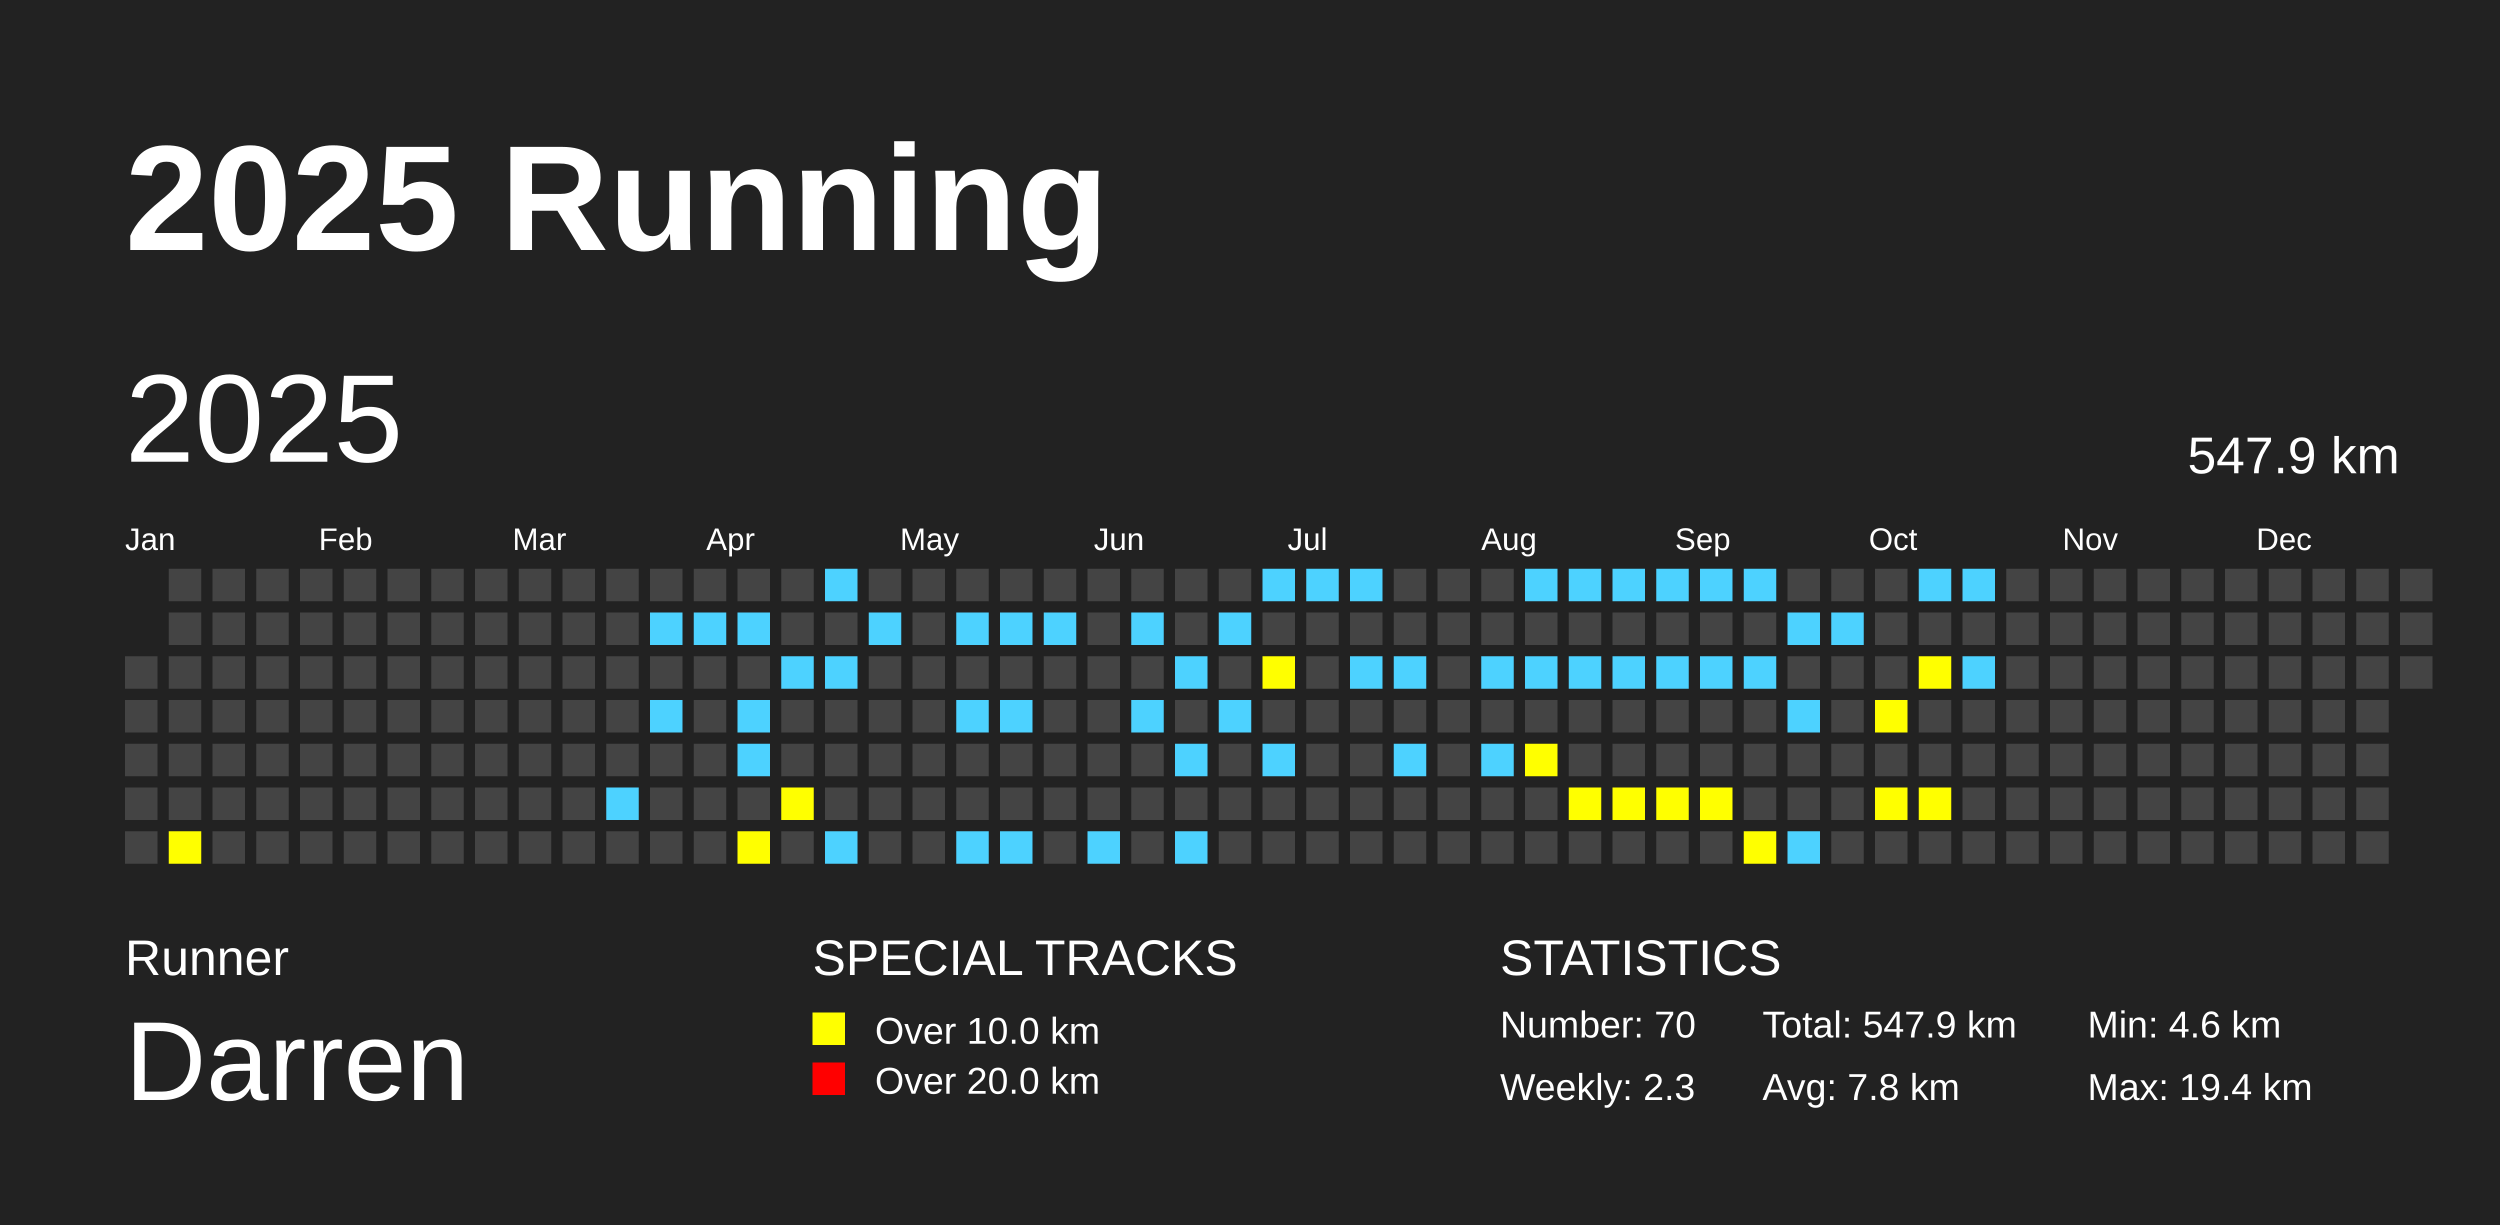
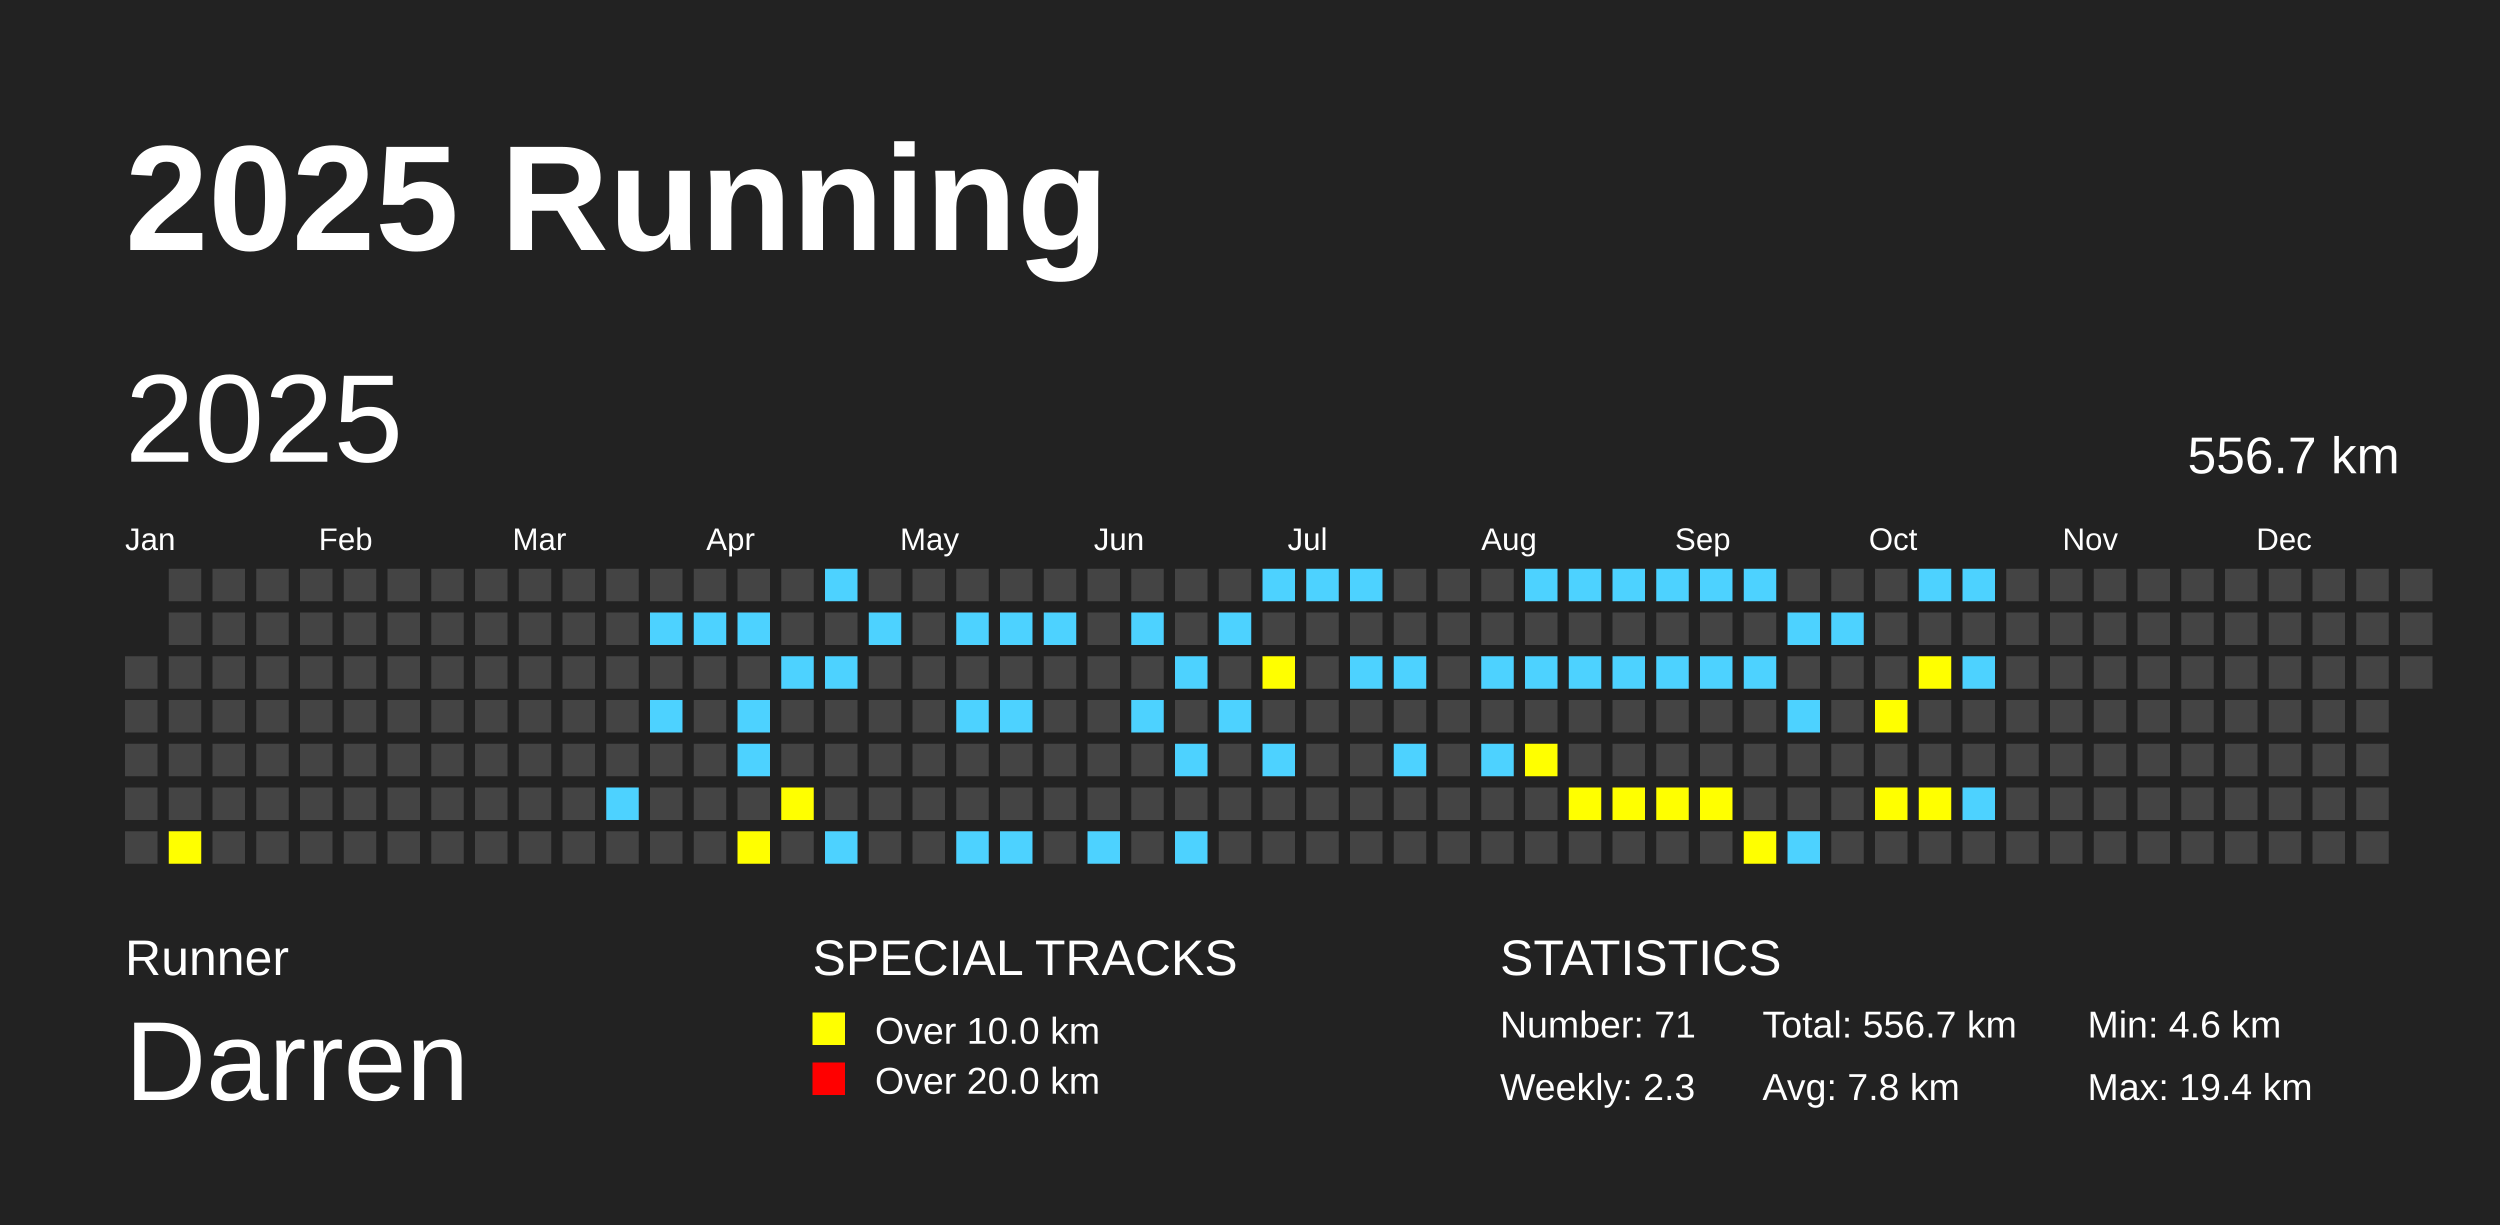
<svg xmlns="http://www.w3.org/2000/svg" baseProfile="full" height="98mm" version="1.1" viewBox="0,0,200,98" width="200mm">
  <defs />
  <rect fill="#222222" height="98" width="200" x="0" y="0" />
  <text fill="#FFFFFF" style="font-size:12px; font-family:Arial; font-weight:bold;" x="10" y="20">2025 Running</text>
  <text fill="#FFFFFF" style="font-size:4px; font-family:Arial" x="10" y="78">Runner</text>
  <text fill="#FFFFFF" style="font-size:9px; font-family:Arial" x="10" y="88">Darren</text>
  <text fill="#FFFFFF" style="font-size:4px; font-family:Arial" x="65" y="78">SPECIAL TRACKS</text>
  <rect fill="yellow" height="2.6" width="2.6" x="65" y="81" />
  <text fill="#FFFFFF" style="font-size:3px; font-family:Arial" x="70" y="83.5">Over 10.0 km</text>
  <rect fill="red" height="2.6" width="2.6" x="65" y="85" />
  <text fill="#FFFFFF" style="font-size:3px; font-family:Arial" x="70" y="87.5">Over 20.0 km</text>
  <text fill="#FFFFFF" style="font-size:4px; font-family:Arial" x="120" y="78">STATISTICS</text>
-   <text fill="#FFFFFF" style="font-size:3px; font-family:Arial" x="120" y="83">Number: 70</text>
+   <text fill="#FFFFFF" style="font-size:3px; font-family:Arial" x="120" y="83">Number: 71</text>
  <text fill="#FFFFFF" style="font-size:3px; font-family:Arial" x="120" y="88">Weekly: 2.3</text>
-   <text fill="#FFFFFF" style="font-size:3px; font-family:Arial" x="141" y="83">Total: 547.9 km</text>
+   <text fill="#FFFFFF" style="font-size:3px; font-family:Arial" x="141" y="83">Total: 556.7 km</text>
  <text fill="#FFFFFF" style="font-size:3px; font-family:Arial" x="141" y="88">Avg: 7.8 km</text>
  <text fill="#FFFFFF" style="font-size:3px; font-family:Arial" x="167" y="83">Min: 4.6 km</text>
  <text fill="#FFFFFF" style="font-size:3px; font-family:Arial" x="167" y="88">Max: 19.4 km</text>
  <text dominant-baseline="hanging" fill="#FFFFFF" style="font-size:10.0px; font-family:Arial;" x="10" y="30">2025</text>
-   <text dominant-baseline="hanging" fill="#FFFFFF" style="font-size:4.125px; font-family:Arial;" x="175" y="35">547.9 km</text>
+   <text dominant-baseline="hanging" fill="#FFFFFF" style="font-size:4.125px; font-family:Arial;" x="175" y="35">556.7 km</text>
  <text fill="#FFFFFF" style="font-size:2.5px; font-family:Arial" x="10.0" y="44">Jan</text>
  <text fill="#FFFFFF" style="font-size:2.5px; font-family:Arial" x="25.5" y="44">Feb</text>
  <text fill="#FFFFFF" style="font-size:2.5px; font-family:Arial" x="41.0" y="44">Mar</text>
  <text fill="#FFFFFF" style="font-size:2.5px; font-family:Arial" x="56.5" y="44">Apr</text>
  <text fill="#FFFFFF" style="font-size:2.5px; font-family:Arial" x="72.0" y="44">May</text>
  <text fill="#FFFFFF" style="font-size:2.5px; font-family:Arial" x="87.5" y="44">Jun</text>
  <text fill="#FFFFFF" style="font-size:2.5px; font-family:Arial" x="103.0" y="44">Jul</text>
  <text fill="#FFFFFF" style="font-size:2.5px; font-family:Arial" x="118.5" y="44">Aug</text>
  <text fill="#FFFFFF" style="font-size:2.5px; font-family:Arial" x="134.0" y="44">Sep</text>
  <text fill="#FFFFFF" style="font-size:2.5px; font-family:Arial" x="149.5" y="44">Oct</text>
  <text fill="#FFFFFF" style="font-size:2.5px; font-family:Arial" x="165.0" y="44">Nov</text>
  <text fill="#FFFFFF" style="font-size:2.5px; font-family:Arial" x="180.5" y="44">Dec</text>
  <rect fill="#444444" height="2.6" width="2.6" x="10.0" y="52.5" />
  <rect fill="#444444" height="2.6" width="2.6" x="10.0" y="56.0" />
  <rect fill="#444444" height="2.6" width="2.6" x="10.0" y="59.5" />
  <rect fill="#444444" height="2.6" width="2.6" x="10.0" y="63.0" />
  <rect fill="#444444" height="2.6" width="2.6" x="10.0" y="66.5" />
  <rect fill="#444444" height="2.6" width="2.6" x="13.5" y="45.5" />
  <rect fill="#444444" height="2.6" width="2.6" x="13.5" y="49.0" />
  <rect fill="#444444" height="2.6" width="2.6" x="13.5" y="52.5" />
  <rect fill="#444444" height="2.6" width="2.6" x="13.5" y="56.0" />
  <rect fill="#444444" height="2.6" width="2.6" x="13.5" y="59.5" />
  <rect fill="#444444" height="2.6" width="2.6" x="13.5" y="63.0" />
  <rect fill="yellow" height="2.6" width="2.6" x="13.5" y="66.5" />
  <rect fill="#444444" height="2.6" width="2.6" x="17.0" y="45.5" />
  <rect fill="#444444" height="2.6" width="2.6" x="17.0" y="49.0" />
  <rect fill="#444444" height="2.6" width="2.6" x="17.0" y="52.5" />
  <rect fill="#444444" height="2.6" width="2.6" x="17.0" y="56.0" />
  <rect fill="#444444" height="2.6" width="2.6" x="17.0" y="59.5" />
  <rect fill="#444444" height="2.6" width="2.6" x="17.0" y="63.0" />
  <rect fill="#444444" height="2.6" width="2.6" x="17.0" y="66.5" />
  <rect fill="#444444" height="2.6" width="2.6" x="20.5" y="45.5" />
  <rect fill="#444444" height="2.6" width="2.6" x="20.5" y="49.0" />
  <rect fill="#444444" height="2.6" width="2.6" x="20.5" y="52.5" />
  <rect fill="#444444" height="2.6" width="2.6" x="20.5" y="56.0" />
  <rect fill="#444444" height="2.6" width="2.6" x="20.5" y="59.5" />
  <rect fill="#444444" height="2.6" width="2.6" x="20.5" y="63.0" />
  <rect fill="#444444" height="2.6" width="2.6" x="20.5" y="66.5" />
  <rect fill="#444444" height="2.6" width="2.6" x="24.0" y="45.5" />
  <rect fill="#444444" height="2.6" width="2.6" x="24.0" y="49.0" />
  <rect fill="#444444" height="2.6" width="2.6" x="24.0" y="52.5" />
  <rect fill="#444444" height="2.6" width="2.6" x="24.0" y="56.0" />
  <rect fill="#444444" height="2.6" width="2.6" x="24.0" y="59.5" />
  <rect fill="#444444" height="2.6" width="2.6" x="24.0" y="63.0" />
  <rect fill="#444444" height="2.6" width="2.6" x="24.0" y="66.5" />
  <rect fill="#444444" height="2.6" width="2.6" x="27.5" y="45.5" />
  <rect fill="#444444" height="2.6" width="2.6" x="27.5" y="49.0" />
  <rect fill="#444444" height="2.6" width="2.6" x="27.5" y="52.5" />
  <rect fill="#444444" height="2.6" width="2.6" x="27.5" y="56.0" />
  <rect fill="#444444" height="2.6" width="2.6" x="27.5" y="59.5" />
  <rect fill="#444444" height="2.6" width="2.6" x="27.5" y="63.0" />
  <rect fill="#444444" height="2.6" width="2.6" x="27.5" y="66.5" />
  <rect fill="#444444" height="2.6" width="2.6" x="31.0" y="45.5" />
  <rect fill="#444444" height="2.6" width="2.6" x="31.0" y="49.0" />
  <rect fill="#444444" height="2.6" width="2.6" x="31.0" y="52.5" />
  <rect fill="#444444" height="2.6" width="2.6" x="31.0" y="56.0" />
  <rect fill="#444444" height="2.6" width="2.6" x="31.0" y="59.5" />
  <rect fill="#444444" height="2.6" width="2.6" x="31.0" y="63.0" />
  <rect fill="#444444" height="2.6" width="2.6" x="31.0" y="66.5" />
  <rect fill="#444444" height="2.6" width="2.6" x="34.5" y="45.5" />
  <rect fill="#444444" height="2.6" width="2.6" x="34.5" y="49.0" />
  <rect fill="#444444" height="2.6" width="2.6" x="34.5" y="52.5" />
  <rect fill="#444444" height="2.6" width="2.6" x="34.5" y="56.0" />
  <rect fill="#444444" height="2.6" width="2.6" x="34.5" y="59.5" />
  <rect fill="#444444" height="2.6" width="2.6" x="34.5" y="63.0" />
  <rect fill="#444444" height="2.6" width="2.6" x="34.5" y="66.5" />
  <rect fill="#444444" height="2.6" width="2.6" x="38.0" y="45.5" />
  <rect fill="#444444" height="2.6" width="2.6" x="38.0" y="49.0" />
  <rect fill="#444444" height="2.6" width="2.6" x="38.0" y="52.5" />
  <rect fill="#444444" height="2.6" width="2.6" x="38.0" y="56.0" />
  <rect fill="#444444" height="2.6" width="2.6" x="38.0" y="59.5" />
  <rect fill="#444444" height="2.6" width="2.6" x="38.0" y="63.0" />
  <rect fill="#444444" height="2.6" width="2.6" x="38.0" y="66.5" />
  <rect fill="#444444" height="2.6" width="2.6" x="41.5" y="45.5" />
  <rect fill="#444444" height="2.6" width="2.6" x="41.5" y="49.0" />
  <rect fill="#444444" height="2.6" width="2.6" x="41.5" y="52.5" />
  <rect fill="#444444" height="2.6" width="2.6" x="41.5" y="56.0" />
  <rect fill="#444444" height="2.6" width="2.6" x="41.5" y="59.5" />
  <rect fill="#444444" height="2.6" width="2.6" x="41.5" y="63.0" />
  <rect fill="#444444" height="2.6" width="2.6" x="41.5" y="66.5" />
  <rect fill="#444444" height="2.6" width="2.6" x="45.0" y="45.5" />
  <rect fill="#444444" height="2.6" width="2.6" x="45.0" y="49.0" />
  <rect fill="#444444" height="2.6" width="2.6" x="45.0" y="52.5" />
  <rect fill="#444444" height="2.6" width="2.6" x="45.0" y="56.0" />
  <rect fill="#444444" height="2.6" width="2.6" x="45.0" y="59.5" />
  <rect fill="#444444" height="2.6" width="2.6" x="45.0" y="63.0" />
  <rect fill="#444444" height="2.6" width="2.6" x="45.0" y="66.5" />
  <rect fill="#444444" height="2.6" width="2.6" x="48.5" y="45.5" />
  <rect fill="#444444" height="2.6" width="2.6" x="48.5" y="49.0" />
  <rect fill="#444444" height="2.6" width="2.6" x="48.5" y="52.5" />
  <rect fill="#444444" height="2.6" width="2.6" x="48.5" y="56.0" />
  <rect fill="#444444" height="2.6" width="2.6" x="48.5" y="59.5" />
  <rect fill="#4DD2FF" height="2.6" width="2.6" x="48.5" y="63.0" />
  <rect fill="#444444" height="2.6" width="2.6" x="48.5" y="66.5" />
  <rect fill="#444444" height="2.6" width="2.6" x="52.0" y="45.5" />
  <rect fill="#4DD2FF" height="2.6" width="2.6" x="52.0" y="49.0" />
  <rect fill="#444444" height="2.6" width="2.6" x="52.0" y="52.5" />
  <rect fill="#4DD2FF" height="2.6" width="2.6" x="52.0" y="56.0" />
  <rect fill="#444444" height="2.6" width="2.6" x="52.0" y="59.5" />
  <rect fill="#444444" height="2.6" width="2.6" x="52.0" y="63.0" />
  <rect fill="#444444" height="2.6" width="2.6" x="52.0" y="66.5" />
  <rect fill="#444444" height="2.6" width="2.6" x="55.5" y="45.5" />
  <rect fill="#4DD2FF" height="2.6" width="2.6" x="55.5" y="49.0" />
  <rect fill="#444444" height="2.6" width="2.6" x="55.5" y="52.5" />
  <rect fill="#444444" height="2.6" width="2.6" x="55.5" y="56.0" />
  <rect fill="#444444" height="2.6" width="2.6" x="55.5" y="59.5" />
  <rect fill="#444444" height="2.6" width="2.6" x="55.5" y="63.0" />
  <rect fill="#444444" height="2.6" width="2.6" x="55.5" y="66.5" />
  <rect fill="#444444" height="2.6" width="2.6" x="59.0" y="45.5" />
  <rect fill="#4DD2FF" height="2.6" width="2.6" x="59.0" y="49.0" />
  <rect fill="#444444" height="2.6" width="2.6" x="59.0" y="52.5" />
  <rect fill="#4DD2FF" height="2.6" width="2.6" x="59.0" y="56.0" />
  <rect fill="#4DD2FF" height="2.6" width="2.6" x="59.0" y="59.5" />
  <rect fill="#444444" height="2.6" width="2.6" x="59.0" y="63.0" />
  <rect fill="yellow" height="2.6" width="2.6" x="59.0" y="66.5" />
  <rect fill="#444444" height="2.6" width="2.6" x="62.5" y="45.5" />
  <rect fill="#444444" height="2.6" width="2.6" x="62.5" y="49.0" />
  <rect fill="#4DD2FF" height="2.6" width="2.6" x="62.5" y="52.5" />
  <rect fill="#444444" height="2.6" width="2.6" x="62.5" y="56.0" />
  <rect fill="#444444" height="2.6" width="2.6" x="62.5" y="59.5" />
  <rect fill="yellow" height="2.6" width="2.6" x="62.5" y="63.0" />
  <rect fill="#444444" height="2.6" width="2.6" x="62.5" y="66.5" />
  <rect fill="#4DD2FF" height="2.6" width="2.6" x="66.0" y="45.5" />
  <rect fill="#444444" height="2.6" width="2.6" x="66.0" y="49.0" />
  <rect fill="#4DD2FF" height="2.6" width="2.6" x="66.0" y="52.5" />
  <rect fill="#444444" height="2.6" width="2.6" x="66.0" y="56.0" />
  <rect fill="#444444" height="2.6" width="2.6" x="66.0" y="59.5" />
  <rect fill="#444444" height="2.6" width="2.6" x="66.0" y="63.0" />
  <rect fill="#4DD2FF" height="2.6" width="2.6" x="66.0" y="66.5" />
  <rect fill="#444444" height="2.6" width="2.6" x="69.5" y="45.5" />
  <rect fill="#4DD2FF" height="2.6" width="2.6" x="69.5" y="49.0" />
  <rect fill="#444444" height="2.6" width="2.6" x="69.5" y="52.5" />
  <rect fill="#444444" height="2.6" width="2.6" x="69.5" y="56.0" />
  <rect fill="#444444" height="2.6" width="2.6" x="69.5" y="59.5" />
  <rect fill="#444444" height="2.6" width="2.6" x="69.5" y="63.0" />
  <rect fill="#444444" height="2.6" width="2.6" x="69.5" y="66.5" />
  <rect fill="#444444" height="2.6" width="2.6" x="73.0" y="45.5" />
  <rect fill="#444444" height="2.6" width="2.6" x="73.0" y="49.0" />
  <rect fill="#444444" height="2.6" width="2.6" x="73.0" y="52.5" />
  <rect fill="#444444" height="2.6" width="2.6" x="73.0" y="56.0" />
  <rect fill="#444444" height="2.6" width="2.6" x="73.0" y="59.5" />
  <rect fill="#444444" height="2.6" width="2.6" x="73.0" y="63.0" />
  <rect fill="#444444" height="2.6" width="2.6" x="73.0" y="66.5" />
  <rect fill="#444444" height="2.6" width="2.6" x="76.5" y="45.5" />
  <rect fill="#4DD2FF" height="2.6" width="2.6" x="76.5" y="49.0" />
  <rect fill="#444444" height="2.6" width="2.6" x="76.5" y="52.5" />
  <rect fill="#4DD2FF" height="2.6" width="2.6" x="76.5" y="56.0" />
  <rect fill="#444444" height="2.6" width="2.6" x="76.5" y="59.5" />
  <rect fill="#444444" height="2.6" width="2.6" x="76.5" y="63.0" />
  <rect fill="#4DD2FF" height="2.6" width="2.6" x="76.5" y="66.5" />
  <rect fill="#444444" height="2.6" width="2.6" x="80.0" y="45.5" />
  <rect fill="#4DD2FF" height="2.6" width="2.6" x="80.0" y="49.0" />
  <rect fill="#444444" height="2.6" width="2.6" x="80.0" y="52.5" />
  <rect fill="#4DD2FF" height="2.6" width="2.6" x="80.0" y="56.0" />
  <rect fill="#444444" height="2.6" width="2.6" x="80.0" y="59.5" />
  <rect fill="#444444" height="2.6" width="2.6" x="80.0" y="63.0" />
  <rect fill="#4DD2FF" height="2.6" width="2.6" x="80.0" y="66.5" />
  <rect fill="#444444" height="2.6" width="2.6" x="83.5" y="45.5" />
  <rect fill="#4DD2FF" height="2.6" width="2.6" x="83.5" y="49.0" />
  <rect fill="#444444" height="2.6" width="2.6" x="83.5" y="52.5" />
  <rect fill="#444444" height="2.6" width="2.6" x="83.5" y="56.0" />
  <rect fill="#444444" height="2.6" width="2.6" x="83.5" y="59.5" />
  <rect fill="#444444" height="2.6" width="2.6" x="83.5" y="63.0" />
  <rect fill="#444444" height="2.6" width="2.6" x="83.5" y="66.5" />
  <rect fill="#444444" height="2.6" width="2.6" x="87.0" y="45.5" />
  <rect fill="#444444" height="2.6" width="2.6" x="87.0" y="49.0" />
  <rect fill="#444444" height="2.6" width="2.6" x="87.0" y="52.5" />
  <rect fill="#444444" height="2.6" width="2.6" x="87.0" y="56.0" />
  <rect fill="#444444" height="2.6" width="2.6" x="87.0" y="59.5" />
  <rect fill="#444444" height="2.6" width="2.6" x="87.0" y="63.0" />
  <rect fill="#4DD2FF" height="2.6" width="2.6" x="87.0" y="66.5" />
  <rect fill="#444444" height="2.6" width="2.6" x="90.5" y="45.5" />
  <rect fill="#4DD2FF" height="2.6" width="2.6" x="90.5" y="49.0" />
  <rect fill="#444444" height="2.6" width="2.6" x="90.5" y="52.5" />
  <rect fill="#4DD2FF" height="2.6" width="2.6" x="90.5" y="56.0" />
  <rect fill="#444444" height="2.6" width="2.6" x="90.5" y="59.5" />
  <rect fill="#444444" height="2.6" width="2.6" x="90.5" y="63.0" />
  <rect fill="#444444" height="2.6" width="2.6" x="90.5" y="66.5" />
  <rect fill="#444444" height="2.6" width="2.6" x="94.0" y="45.5" />
  <rect fill="#444444" height="2.6" width="2.6" x="94.0" y="49.0" />
  <rect fill="#4DD2FF" height="2.6" width="2.6" x="94.0" y="52.5" />
  <rect fill="#444444" height="2.6" width="2.6" x="94.0" y="56.0" />
  <rect fill="#4DD2FF" height="2.6" width="2.6" x="94.0" y="59.5" />
  <rect fill="#444444" height="2.6" width="2.6" x="94.0" y="63.0" />
  <rect fill="#4DD2FF" height="2.6" width="2.6" x="94.0" y="66.5" />
  <rect fill="#444444" height="2.6" width="2.6" x="97.5" y="45.5" />
  <rect fill="#4DD2FF" height="2.6" width="2.6" x="97.5" y="49.0" />
  <rect fill="#444444" height="2.6" width="2.6" x="97.5" y="52.5" />
  <rect fill="#4DD2FF" height="2.6" width="2.6" x="97.5" y="56.0" />
  <rect fill="#444444" height="2.6" width="2.6" x="97.5" y="59.5" />
  <rect fill="#444444" height="2.6" width="2.6" x="97.5" y="63.0" />
  <rect fill="#444444" height="2.6" width="2.6" x="97.5" y="66.5" />
  <rect fill="#4DD2FF" height="2.6" width="2.6" x="101.0" y="45.5" />
  <rect fill="#444444" height="2.6" width="2.6" x="101.0" y="49.0" />
  <rect fill="yellow" height="2.6" width="2.6" x="101.0" y="52.5" />
  <rect fill="#444444" height="2.6" width="2.6" x="101.0" y="56.0" />
  <rect fill="#4DD2FF" height="2.6" width="2.6" x="101.0" y="59.5" />
  <rect fill="#444444" height="2.6" width="2.6" x="101.0" y="63.0" />
  <rect fill="#444444" height="2.6" width="2.6" x="101.0" y="66.5" />
  <rect fill="#4DD2FF" height="2.6" width="2.6" x="104.5" y="45.5" />
  <rect fill="#444444" height="2.6" width="2.6" x="104.5" y="49.0" />
  <rect fill="#444444" height="2.6" width="2.6" x="104.5" y="52.5" />
  <rect fill="#444444" height="2.6" width="2.6" x="104.5" y="56.0" />
  <rect fill="#444444" height="2.6" width="2.6" x="104.5" y="59.5" />
  <rect fill="#444444" height="2.6" width="2.6" x="104.5" y="63.0" />
  <rect fill="#444444" height="2.6" width="2.6" x="104.5" y="66.5" />
  <rect fill="#4DD2FF" height="2.6" width="2.6" x="108.0" y="45.5" />
  <rect fill="#444444" height="2.6" width="2.6" x="108.0" y="49.0" />
  <rect fill="#4DD2FF" height="2.6" width="2.6" x="108.0" y="52.5" />
  <rect fill="#444444" height="2.6" width="2.6" x="108.0" y="56.0" />
  <rect fill="#444444" height="2.6" width="2.6" x="108.0" y="59.5" />
  <rect fill="#444444" height="2.6" width="2.6" x="108.0" y="63.0" />
  <rect fill="#444444" height="2.6" width="2.6" x="108.0" y="66.5" />
  <rect fill="#444444" height="2.6" width="2.6" x="111.5" y="45.5" />
  <rect fill="#444444" height="2.6" width="2.6" x="111.5" y="49.0" />
  <rect fill="#4DD2FF" height="2.6" width="2.6" x="111.5" y="52.5" />
  <rect fill="#444444" height="2.6" width="2.6" x="111.5" y="56.0" />
  <rect fill="#4DD2FF" height="2.6" width="2.6" x="111.5" y="59.5" />
  <rect fill="#444444" height="2.6" width="2.6" x="111.5" y="63.0" />
  <rect fill="#444444" height="2.6" width="2.6" x="111.5" y="66.5" />
  <rect fill="#444444" height="2.6" width="2.6" x="115.0" y="45.5" />
  <rect fill="#444444" height="2.6" width="2.6" x="115.0" y="49.0" />
  <rect fill="#444444" height="2.6" width="2.6" x="115.0" y="52.5" />
  <rect fill="#444444" height="2.6" width="2.6" x="115.0" y="56.0" />
  <rect fill="#444444" height="2.6" width="2.6" x="115.0" y="59.5" />
  <rect fill="#444444" height="2.6" width="2.6" x="115.0" y="63.0" />
  <rect fill="#444444" height="2.6" width="2.6" x="115.0" y="66.5" />
  <rect fill="#444444" height="2.6" width="2.6" x="118.5" y="45.5" />
  <rect fill="#444444" height="2.6" width="2.6" x="118.5" y="49.0" />
  <rect fill="#4DD2FF" height="2.6" width="2.6" x="118.5" y="52.5" />
  <rect fill="#444444" height="2.6" width="2.6" x="118.5" y="56.0" />
  <rect fill="#4DD2FF" height="2.6" width="2.6" x="118.5" y="59.5" />
  <rect fill="#444444" height="2.6" width="2.6" x="118.5" y="63.0" />
  <rect fill="#444444" height="2.6" width="2.6" x="118.5" y="66.5" />
  <rect fill="#4DD2FF" height="2.6" width="2.6" x="122.0" y="45.5" />
  <rect fill="#444444" height="2.6" width="2.6" x="122.0" y="49.0" />
  <rect fill="#4DD2FF" height="2.6" width="2.6" x="122.0" y="52.5" />
  <rect fill="#444444" height="2.6" width="2.6" x="122.0" y="56.0" />
  <rect fill="yellow" height="2.6" width="2.6" x="122.0" y="59.5" />
  <rect fill="#444444" height="2.6" width="2.6" x="122.0" y="63.0" />
  <rect fill="#444444" height="2.6" width="2.6" x="122.0" y="66.5" />
  <rect fill="#4DD2FF" height="2.6" width="2.6" x="125.5" y="45.5" />
  <rect fill="#444444" height="2.6" width="2.6" x="125.5" y="49.0" />
  <rect fill="#4DD2FF" height="2.6" width="2.6" x="125.5" y="52.5" />
  <rect fill="#444444" height="2.6" width="2.6" x="125.5" y="56.0" />
  <rect fill="#444444" height="2.6" width="2.6" x="125.5" y="59.5" />
  <rect fill="yellow" height="2.6" width="2.6" x="125.5" y="63.0" />
  <rect fill="#444444" height="2.6" width="2.6" x="125.5" y="66.5" />
  <rect fill="#4DD2FF" height="2.6" width="2.6" x="129.0" y="45.5" />
  <rect fill="#444444" height="2.6" width="2.6" x="129.0" y="49.0" />
  <rect fill="#4DD2FF" height="2.6" width="2.6" x="129.0" y="52.5" />
  <rect fill="#444444" height="2.6" width="2.6" x="129.0" y="56.0" />
  <rect fill="#444444" height="2.6" width="2.6" x="129.0" y="59.5" />
  <rect fill="yellow" height="2.6" width="2.6" x="129.0" y="63.0" />
  <rect fill="#444444" height="2.6" width="2.6" x="129.0" y="66.5" />
  <rect fill="#4DD2FF" height="2.6" width="2.6" x="132.5" y="45.5" />
  <rect fill="#444444" height="2.6" width="2.6" x="132.5" y="49.0" />
  <rect fill="#4DD2FF" height="2.6" width="2.6" x="132.5" y="52.5" />
  <rect fill="#444444" height="2.6" width="2.6" x="132.5" y="56.0" />
  <rect fill="#444444" height="2.6" width="2.6" x="132.5" y="59.5" />
  <rect fill="yellow" height="2.6" width="2.6" x="132.5" y="63.0" />
  <rect fill="#444444" height="2.6" width="2.6" x="132.5" y="66.5" />
  <rect fill="#4DD2FF" height="2.6" width="2.6" x="136.0" y="45.5" />
  <rect fill="#444444" height="2.6" width="2.6" x="136.0" y="49.0" />
  <rect fill="#4DD2FF" height="2.6" width="2.6" x="136.0" y="52.5" />
  <rect fill="#444444" height="2.6" width="2.6" x="136.0" y="56.0" />
  <rect fill="#444444" height="2.6" width="2.6" x="136.0" y="59.5" />
  <rect fill="yellow" height="2.6" width="2.6" x="136.0" y="63.0" />
  <rect fill="#444444" height="2.6" width="2.6" x="136.0" y="66.5" />
  <rect fill="#4DD2FF" height="2.6" width="2.6" x="139.5" y="45.5" />
  <rect fill="#444444" height="2.6" width="2.6" x="139.5" y="49.0" />
  <rect fill="#4DD2FF" height="2.6" width="2.6" x="139.5" y="52.5" />
  <rect fill="#444444" height="2.6" width="2.6" x="139.5" y="56.0" />
  <rect fill="#444444" height="2.6" width="2.6" x="139.5" y="59.5" />
  <rect fill="#444444" height="2.6" width="2.6" x="139.5" y="63.0" />
  <rect fill="yellow" height="2.6" width="2.6" x="139.5" y="66.5" />
  <rect fill="#444444" height="2.6" width="2.6" x="143.0" y="45.5" />
  <rect fill="#4DD2FF" height="2.6" width="2.6" x="143.0" y="49.0" />
  <rect fill="#444444" height="2.6" width="2.6" x="143.0" y="52.5" />
  <rect fill="#4DD2FF" height="2.6" width="2.6" x="143.0" y="56.0" />
  <rect fill="#444444" height="2.6" width="2.6" x="143.0" y="59.5" />
  <rect fill="#444444" height="2.6" width="2.6" x="143.0" y="63.0" />
  <rect fill="#4DD2FF" height="2.6" width="2.6" x="143.0" y="66.5" />
  <rect fill="#444444" height="2.6" width="2.6" x="146.5" y="45.5" />
  <rect fill="#4DD2FF" height="2.6" width="2.6" x="146.5" y="49.0" />
  <rect fill="#444444" height="2.6" width="2.6" x="146.5" y="52.5" />
  <rect fill="#444444" height="2.6" width="2.6" x="146.5" y="56.0" />
  <rect fill="#444444" height="2.6" width="2.6" x="146.5" y="59.5" />
  <rect fill="#444444" height="2.6" width="2.6" x="146.5" y="63.0" />
  <rect fill="#444444" height="2.6" width="2.6" x="146.5" y="66.5" />
  <rect fill="#444444" height="2.6" width="2.6" x="150.0" y="45.5" />
  <rect fill="#444444" height="2.6" width="2.6" x="150.0" y="49.0" />
  <rect fill="#444444" height="2.6" width="2.6" x="150.0" y="52.5" />
  <rect fill="yellow" height="2.6" width="2.6" x="150.0" y="56.0" />
  <rect fill="#444444" height="2.6" width="2.6" x="150.0" y="59.5" />
  <rect fill="yellow" height="2.6" width="2.6" x="150.0" y="63.0" />
  <rect fill="#444444" height="2.6" width="2.6" x="150.0" y="66.5" />
  <rect fill="#4DD2FF" height="2.6" width="2.6" x="153.5" y="45.5" />
  <rect fill="#444444" height="2.6" width="2.6" x="153.5" y="49.0" />
  <rect fill="yellow" height="2.6" width="2.6" x="153.5" y="52.5" />
  <rect fill="#444444" height="2.6" width="2.6" x="153.5" y="56.0" />
  <rect fill="#444444" height="2.6" width="2.6" x="153.5" y="59.5" />
  <rect fill="yellow" height="2.6" width="2.6" x="153.5" y="63.0" />
  <rect fill="#444444" height="2.6" width="2.6" x="153.5" y="66.5" />
  <rect fill="#4DD2FF" height="2.6" width="2.6" x="157.0" y="45.5" />
  <rect fill="#444444" height="2.6" width="2.6" x="157.0" y="49.0" />
  <rect fill="#4DD2FF" height="2.6" width="2.6" x="157.0" y="52.5" />
  <rect fill="#444444" height="2.6" width="2.6" x="157.0" y="56.0" />
  <rect fill="#444444" height="2.6" width="2.6" x="157.0" y="59.5" />
-   <rect fill="#444444" height="2.6" width="2.6" x="157.0" y="63.0" />
+   <rect fill="#4DD2FF" height="2.6" width="2.6" x="157.0" y="63.0" />
  <rect fill="#444444" height="2.6" width="2.6" x="157.0" y="66.5" />
  <rect fill="#444444" height="2.6" width="2.6" x="160.5" y="45.5" />
  <rect fill="#444444" height="2.6" width="2.6" x="160.5" y="49.0" />
  <rect fill="#444444" height="2.6" width="2.6" x="160.5" y="52.5" />
  <rect fill="#444444" height="2.6" width="2.6" x="160.5" y="56.0" />
  <rect fill="#444444" height="2.6" width="2.6" x="160.5" y="59.5" />
  <rect fill="#444444" height="2.6" width="2.6" x="160.5" y="63.0" />
  <rect fill="#444444" height="2.6" width="2.6" x="160.5" y="66.5" />
  <rect fill="#444444" height="2.6" width="2.6" x="164.0" y="45.5" />
  <rect fill="#444444" height="2.6" width="2.6" x="164.0" y="49.0" />
  <rect fill="#444444" height="2.6" width="2.6" x="164.0" y="52.5" />
  <rect fill="#444444" height="2.6" width="2.6" x="164.0" y="56.0" />
  <rect fill="#444444" height="2.6" width="2.6" x="164.0" y="59.5" />
  <rect fill="#444444" height="2.6" width="2.6" x="164.0" y="63.0" />
  <rect fill="#444444" height="2.6" width="2.6" x="164.0" y="66.5" />
  <rect fill="#444444" height="2.6" width="2.6" x="167.5" y="45.5" />
  <rect fill="#444444" height="2.6" width="2.6" x="167.5" y="49.0" />
  <rect fill="#444444" height="2.6" width="2.6" x="167.5" y="52.5" />
  <rect fill="#444444" height="2.6" width="2.6" x="167.5" y="56.0" />
  <rect fill="#444444" height="2.6" width="2.6" x="167.5" y="59.5" />
  <rect fill="#444444" height="2.6" width="2.6" x="167.5" y="63.0" />
  <rect fill="#444444" height="2.6" width="2.6" x="167.5" y="66.5" />
  <rect fill="#444444" height="2.6" width="2.6" x="171.0" y="45.5" />
  <rect fill="#444444" height="2.6" width="2.6" x="171.0" y="49.0" />
  <rect fill="#444444" height="2.6" width="2.6" x="171.0" y="52.5" />
  <rect fill="#444444" height="2.6" width="2.6" x="171.0" y="56.0" />
  <rect fill="#444444" height="2.6" width="2.6" x="171.0" y="59.5" />
  <rect fill="#444444" height="2.6" width="2.6" x="171.0" y="63.0" />
  <rect fill="#444444" height="2.6" width="2.6" x="171.0" y="66.5" />
  <rect fill="#444444" height="2.6" width="2.6" x="174.5" y="45.5" />
  <rect fill="#444444" height="2.6" width="2.6" x="174.5" y="49.0" />
  <rect fill="#444444" height="2.6" width="2.6" x="174.5" y="52.5" />
  <rect fill="#444444" height="2.6" width="2.6" x="174.5" y="56.0" />
  <rect fill="#444444" height="2.6" width="2.6" x="174.5" y="59.5" />
  <rect fill="#444444" height="2.6" width="2.6" x="174.5" y="63.0" />
  <rect fill="#444444" height="2.6" width="2.6" x="174.5" y="66.5" />
  <rect fill="#444444" height="2.6" width="2.6" x="178.0" y="45.5" />
  <rect fill="#444444" height="2.6" width="2.6" x="178.0" y="49.0" />
  <rect fill="#444444" height="2.6" width="2.6" x="178.0" y="52.5" />
  <rect fill="#444444" height="2.6" width="2.6" x="178.0" y="56.0" />
  <rect fill="#444444" height="2.6" width="2.6" x="178.0" y="59.5" />
  <rect fill="#444444" height="2.6" width="2.6" x="178.0" y="63.0" />
  <rect fill="#444444" height="2.6" width="2.6" x="178.0" y="66.5" />
  <rect fill="#444444" height="2.6" width="2.6" x="181.5" y="45.5" />
  <rect fill="#444444" height="2.6" width="2.6" x="181.5" y="49.0" />
  <rect fill="#444444" height="2.6" width="2.6" x="181.5" y="52.5" />
  <rect fill="#444444" height="2.6" width="2.6" x="181.5" y="56.0" />
  <rect fill="#444444" height="2.6" width="2.6" x="181.5" y="59.5" />
  <rect fill="#444444" height="2.6" width="2.6" x="181.5" y="63.0" />
  <rect fill="#444444" height="2.6" width="2.6" x="181.5" y="66.5" />
  <rect fill="#444444" height="2.6" width="2.6" x="185.0" y="45.5" />
  <rect fill="#444444" height="2.6" width="2.6" x="185.0" y="49.0" />
  <rect fill="#444444" height="2.6" width="2.6" x="185.0" y="52.5" />
  <rect fill="#444444" height="2.6" width="2.6" x="185.0" y="56.0" />
  <rect fill="#444444" height="2.6" width="2.6" x="185.0" y="59.5" />
  <rect fill="#444444" height="2.6" width="2.6" x="185.0" y="63.0" />
  <rect fill="#444444" height="2.6" width="2.6" x="185.0" y="66.5" />
  <rect fill="#444444" height="2.6" width="2.6" x="188.5" y="45.5" />
  <rect fill="#444444" height="2.6" width="2.6" x="188.5" y="49.0" />
  <rect fill="#444444" height="2.6" width="2.6" x="188.5" y="52.5" />
  <rect fill="#444444" height="2.6" width="2.6" x="188.5" y="56.0" />
  <rect fill="#444444" height="2.6" width="2.6" x="188.5" y="59.5" />
  <rect fill="#444444" height="2.6" width="2.6" x="188.5" y="63.0" />
  <rect fill="#444444" height="2.6" width="2.6" x="188.5" y="66.5" />
  <rect fill="#444444" height="2.6" width="2.6" x="192.0" y="45.5" />
  <rect fill="#444444" height="2.6" width="2.6" x="192.0" y="49.0" />
  <rect fill="#444444" height="2.6" width="2.6" x="192.0" y="52.5" />
</svg>
